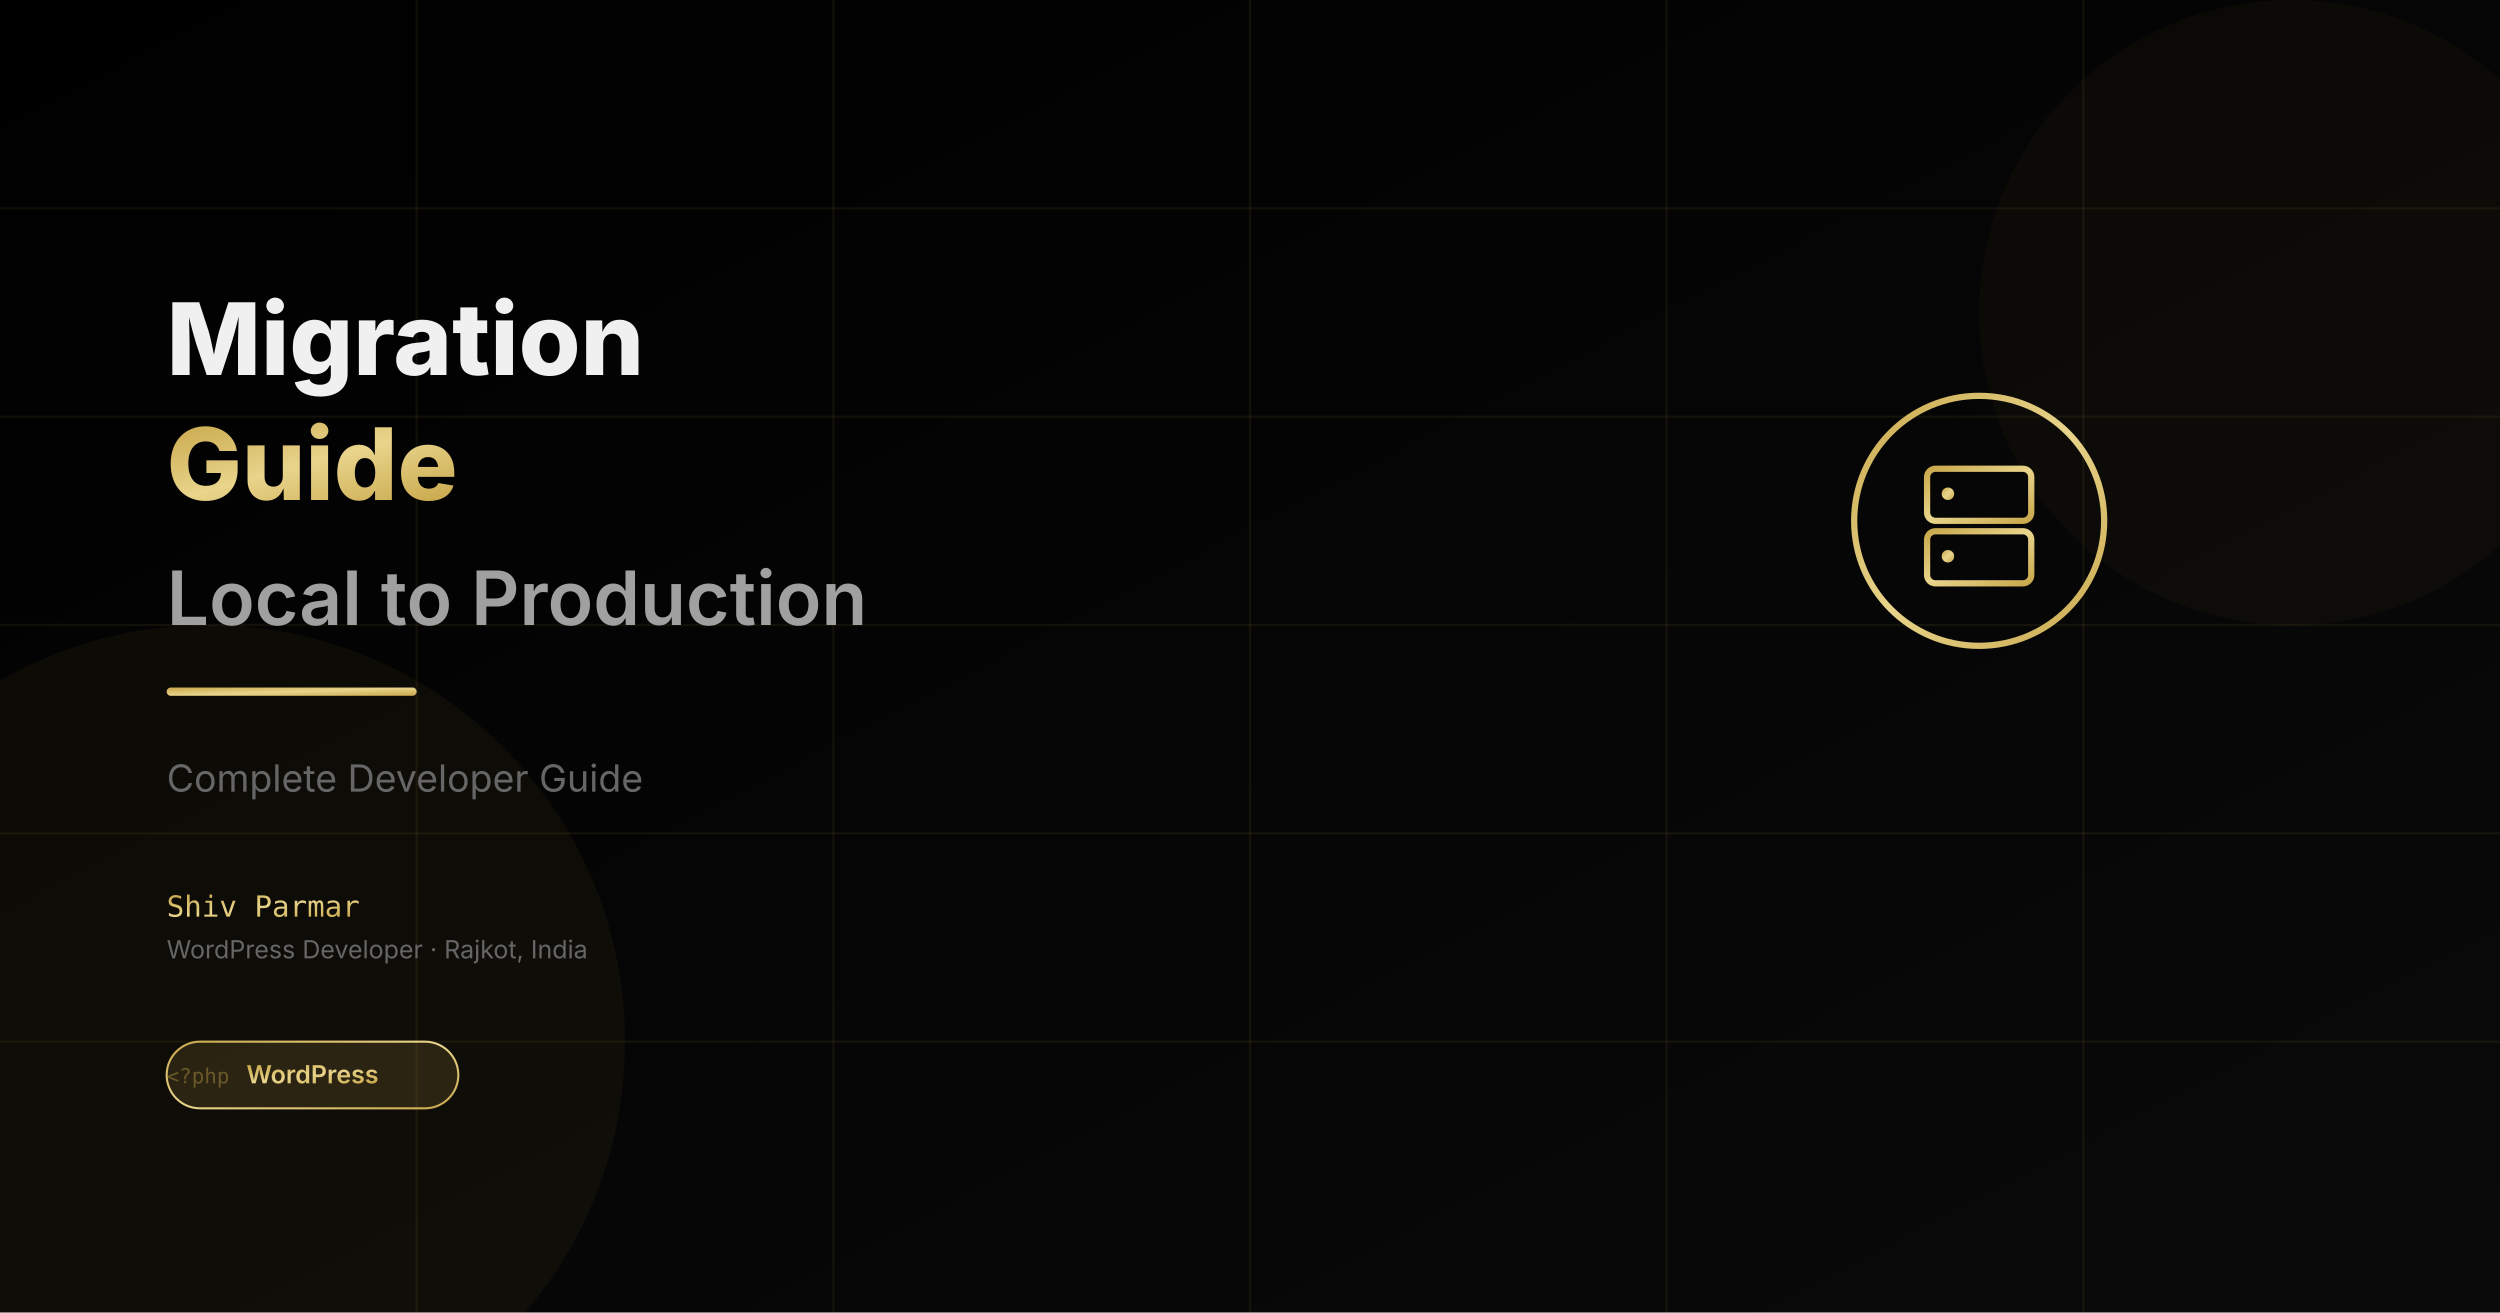
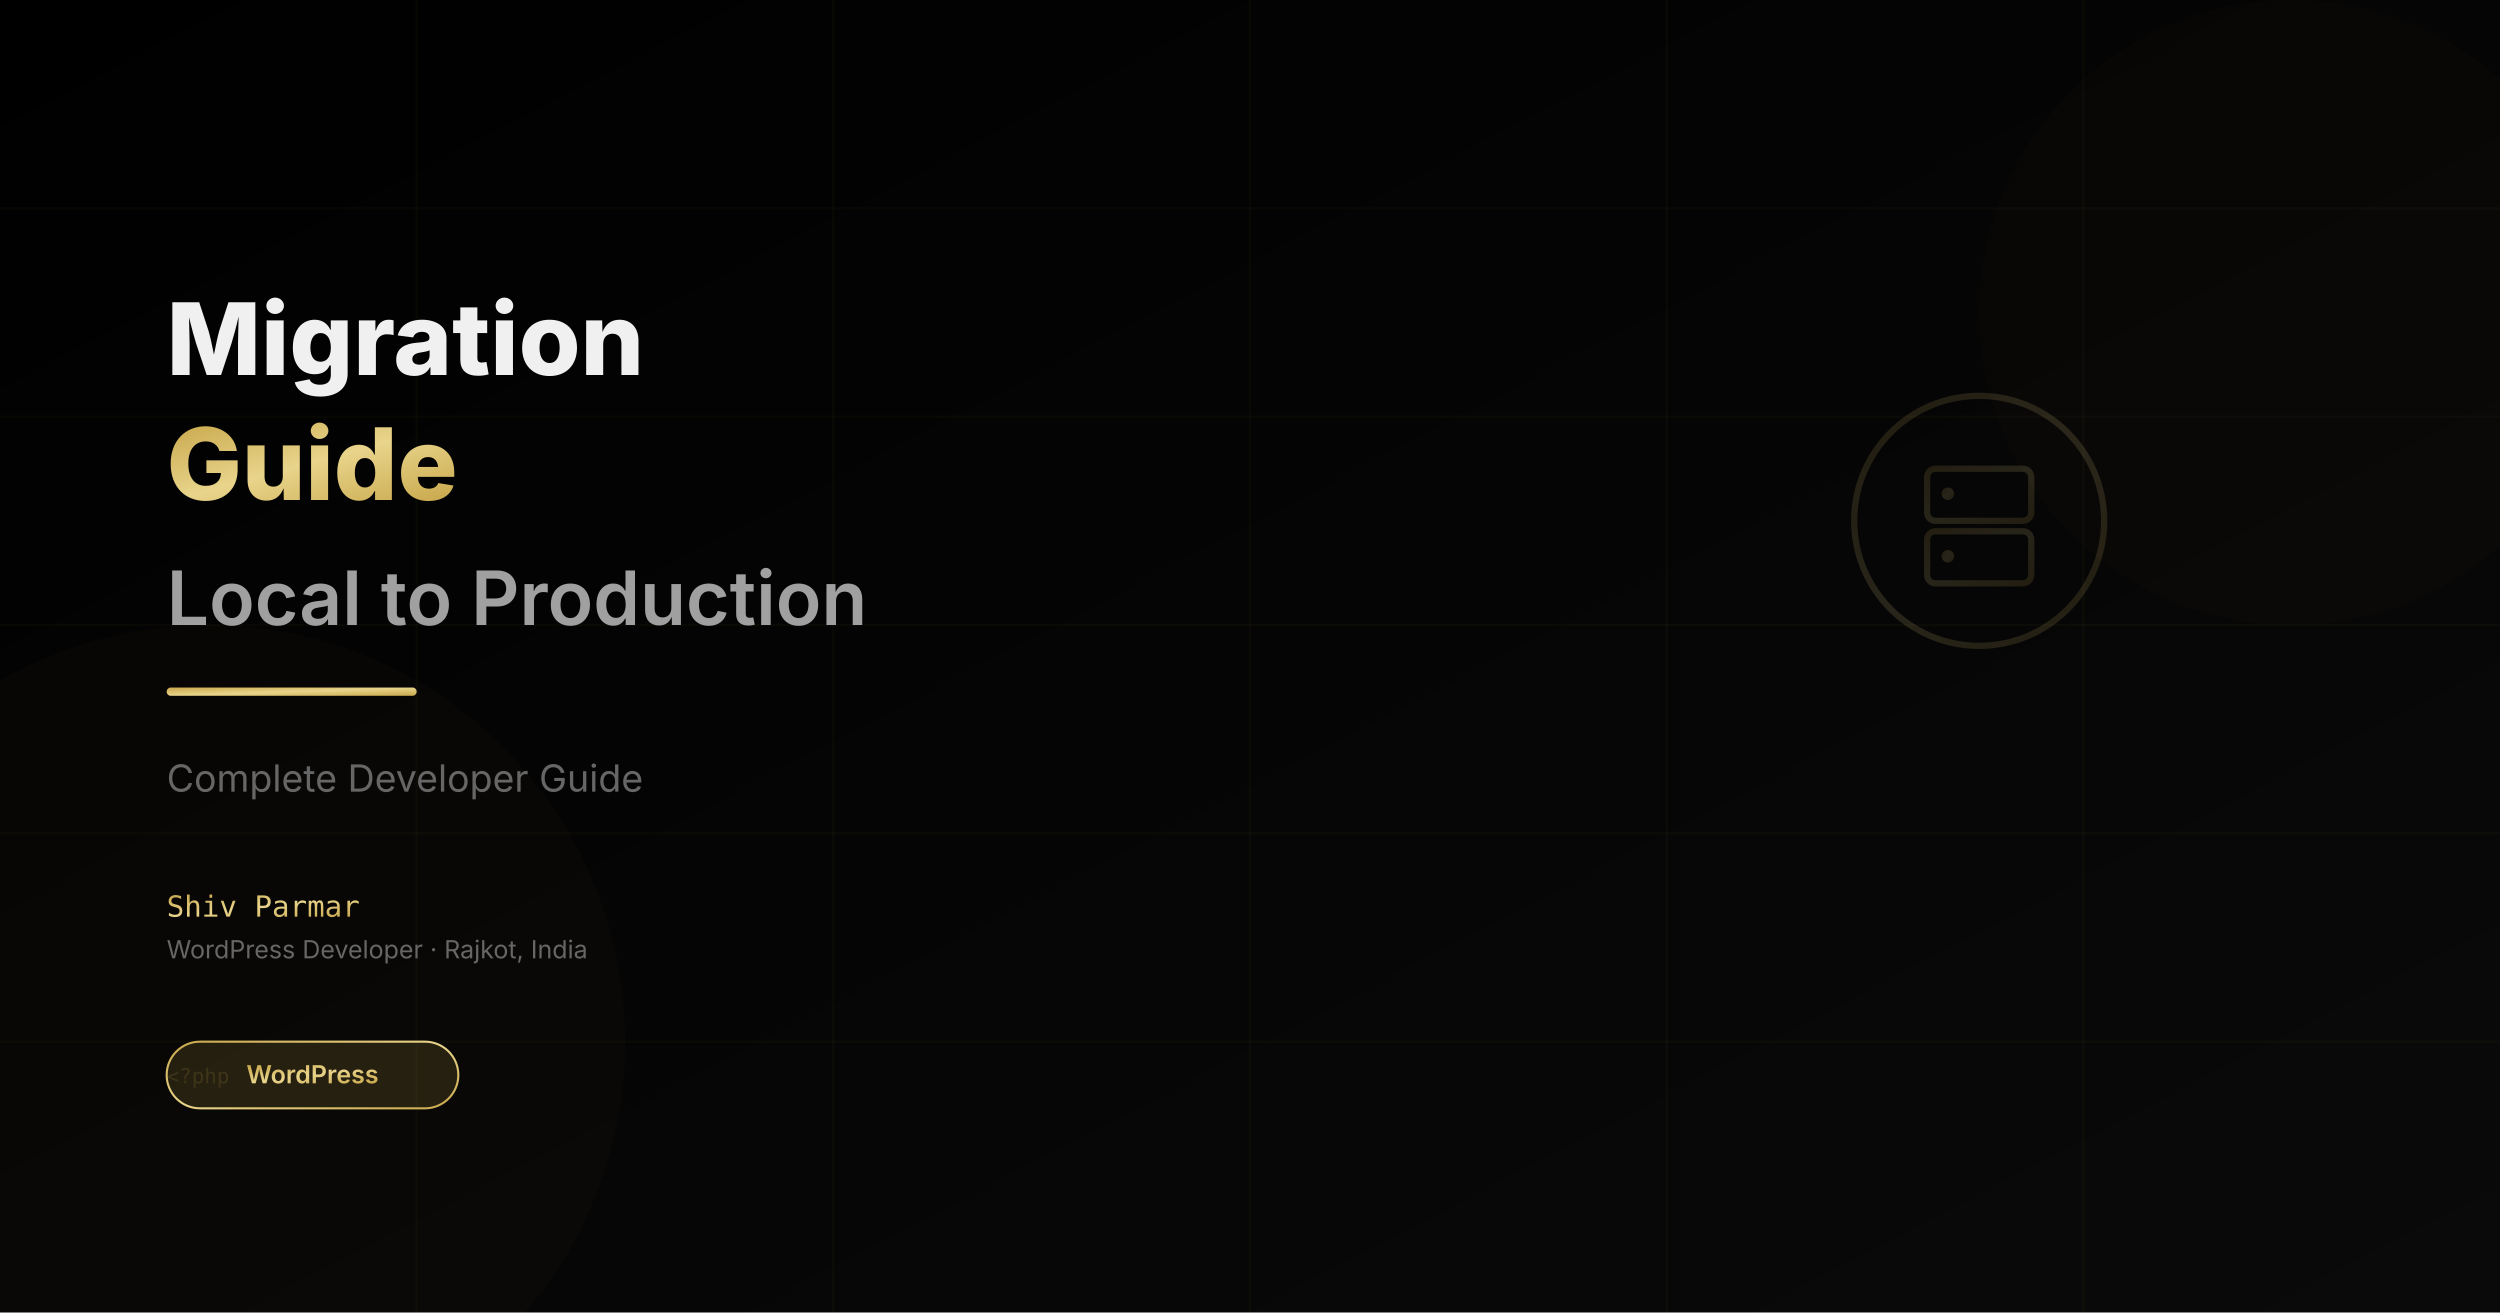
<svg xmlns="http://www.w3.org/2000/svg" width="1200" height="630" viewBox="0 0 1200 630">
  <defs>
    <linearGradient id="goldGrad" x1="0%" y1="0%" x2="100%" y2="100%">
      <stop offset="0%" style="stop-color:#c9a84c;stop-opacity:1" />
      <stop offset="50%" style="stop-color:#e8d48b;stop-opacity:1" />
      <stop offset="100%" style="stop-color:#c9a84c;stop-opacity:1" />
    </linearGradient>
    <linearGradient id="darkGrad" x1="0%" y1="0%" x2="100%" y2="100%">
      <stop offset="0%" style="stop-color:#000000;stop-opacity:1" />
      <stop offset="100%" style="stop-color:#0a0a0a;stop-opacity:1" />
    </linearGradient>
    <filter id="glow">
      <feGaussianBlur stdDeviation="3" result="coloredBlur" />
      <feMerge>
        <feMergeNode in="coloredBlur" />
        <feMergeNode in="SourceGraphic" />
      </feMerge>
    </filter>
  </defs>
  <rect width="1200" height="630" fill="url(#darkGrad)" />
-   <circle cx="100" cy="500" r="200" fill="rgba(201,168,76,0.05)" />
-   <circle cx="1100" cy="150" r="150" fill="rgba(201,168,76,0.03)" />
-   <g stroke="rgba(201,168,76,0.08)" stroke-width="1" fill="none">
+   <circle cx="100" cy="500" r="200" fill="rgba(201,168,76,0.02)" />
+   <circle cx="1100" cy="150" r="150" fill="rgba(201,168,76,0.015)" />
+   <g stroke="rgba(201,168,76,0.03)" stroke-width="1" fill="none">
    <line x1="0" y1="100" x2="1200" y2="100" />
    <line x1="0" y1="200" x2="1200" y2="200" />
    <line x1="0" y1="300" x2="1200" y2="300" />
    <line x1="0" y1="400" x2="1200" y2="400" />
    <line x1="0" y1="500" x2="1200" y2="500" />
    <line x1="200" y1="0" x2="200" y2="630" />
    <line x1="400" y1="0" x2="400" y2="630" />
    <line x1="600" y1="0" x2="600" y2="630" />
    <line x1="800" y1="0" x2="800" y2="630" />
    <line x1="1000" y1="0" x2="1000" y2="630" />
  </g>
-   <g transform="translate(900, 200)">
+   <g transform="translate(900, 200)" opacity="0.15">
    <circle cx="50" cy="50" r="60" fill="none" stroke="url(#goldGrad)" stroke-width="3" />
    <rect x="25" y="25" width="50" height="25" rx="4" fill="none" stroke="url(#goldGrad)" stroke-width="3" />
    <rect x="25" y="55" width="50" height="25" rx="4" fill="none" stroke="url(#goldGrad)" stroke-width="3" />
    <circle cx="35" cy="37" r="3" fill="url(#goldGrad)" />
    <circle cx="35" cy="67" r="3" fill="url(#goldGrad)" />
    <line x1="45" y1="37" x2="65" y2="37" stroke="url(#goldGrad)" stroke-width="2" />
    <line x1="45" y1="67" x2="65" y2="67" stroke="url(#goldGrad)" stroke-width="2" />
  </g>
  <text x="80" y="180" font-family="Inter, -apple-system, sans-serif" font-size="48" font-weight="800" fill="#f0f0f0">Migration</text>
  <text x="80" y="240" font-family="Inter, -apple-system, sans-serif" font-size="48" font-weight="800" fill="url(#goldGrad)">Guide</text>
  <text x="80" y="300" font-family="Inter, -apple-system, sans-serif" font-size="36" font-weight="600" fill="#a0a0a0">Local to Production</text>
  <rect x="80" y="330" width="120" height="4" rx="2" fill="url(#goldGrad)" />
  <text x="80" y="380" font-family="Inter, -apple-system, sans-serif" font-size="18" fill="#666666">Complete Developer Guide</text>
  <text x="80" y="440" font-family="JetBrains Mono, monospace" font-size="14" fill="url(#goldGrad)">Shiv Parmar</text>
  <text x="80" y="460" font-family="Inter, -apple-system, sans-serif" font-size="12" fill="#666666">WordPress Developer · Rajkot, India</text>
  <rect x="80" y="500" width="140" height="32" rx="16" fill="rgba(201,168,76,0.15)" stroke="url(#goldGrad)" stroke-width="1" />
  <text x="150" y="520" font-family="Inter, -apple-system, sans-serif" font-size="12" font-weight="600" fill="url(#goldGrad)" text-anchor="middle">WordPress</text>
-   <g transform="translate(80, 520)" opacity="0.4">
+   <g transform="translate(80, 520)" opacity="0.15">
    <text font-family="JetBrains Mono, monospace" font-size="10" fill="#c9a84c">&lt;?php</text>
  </g>
</svg>
